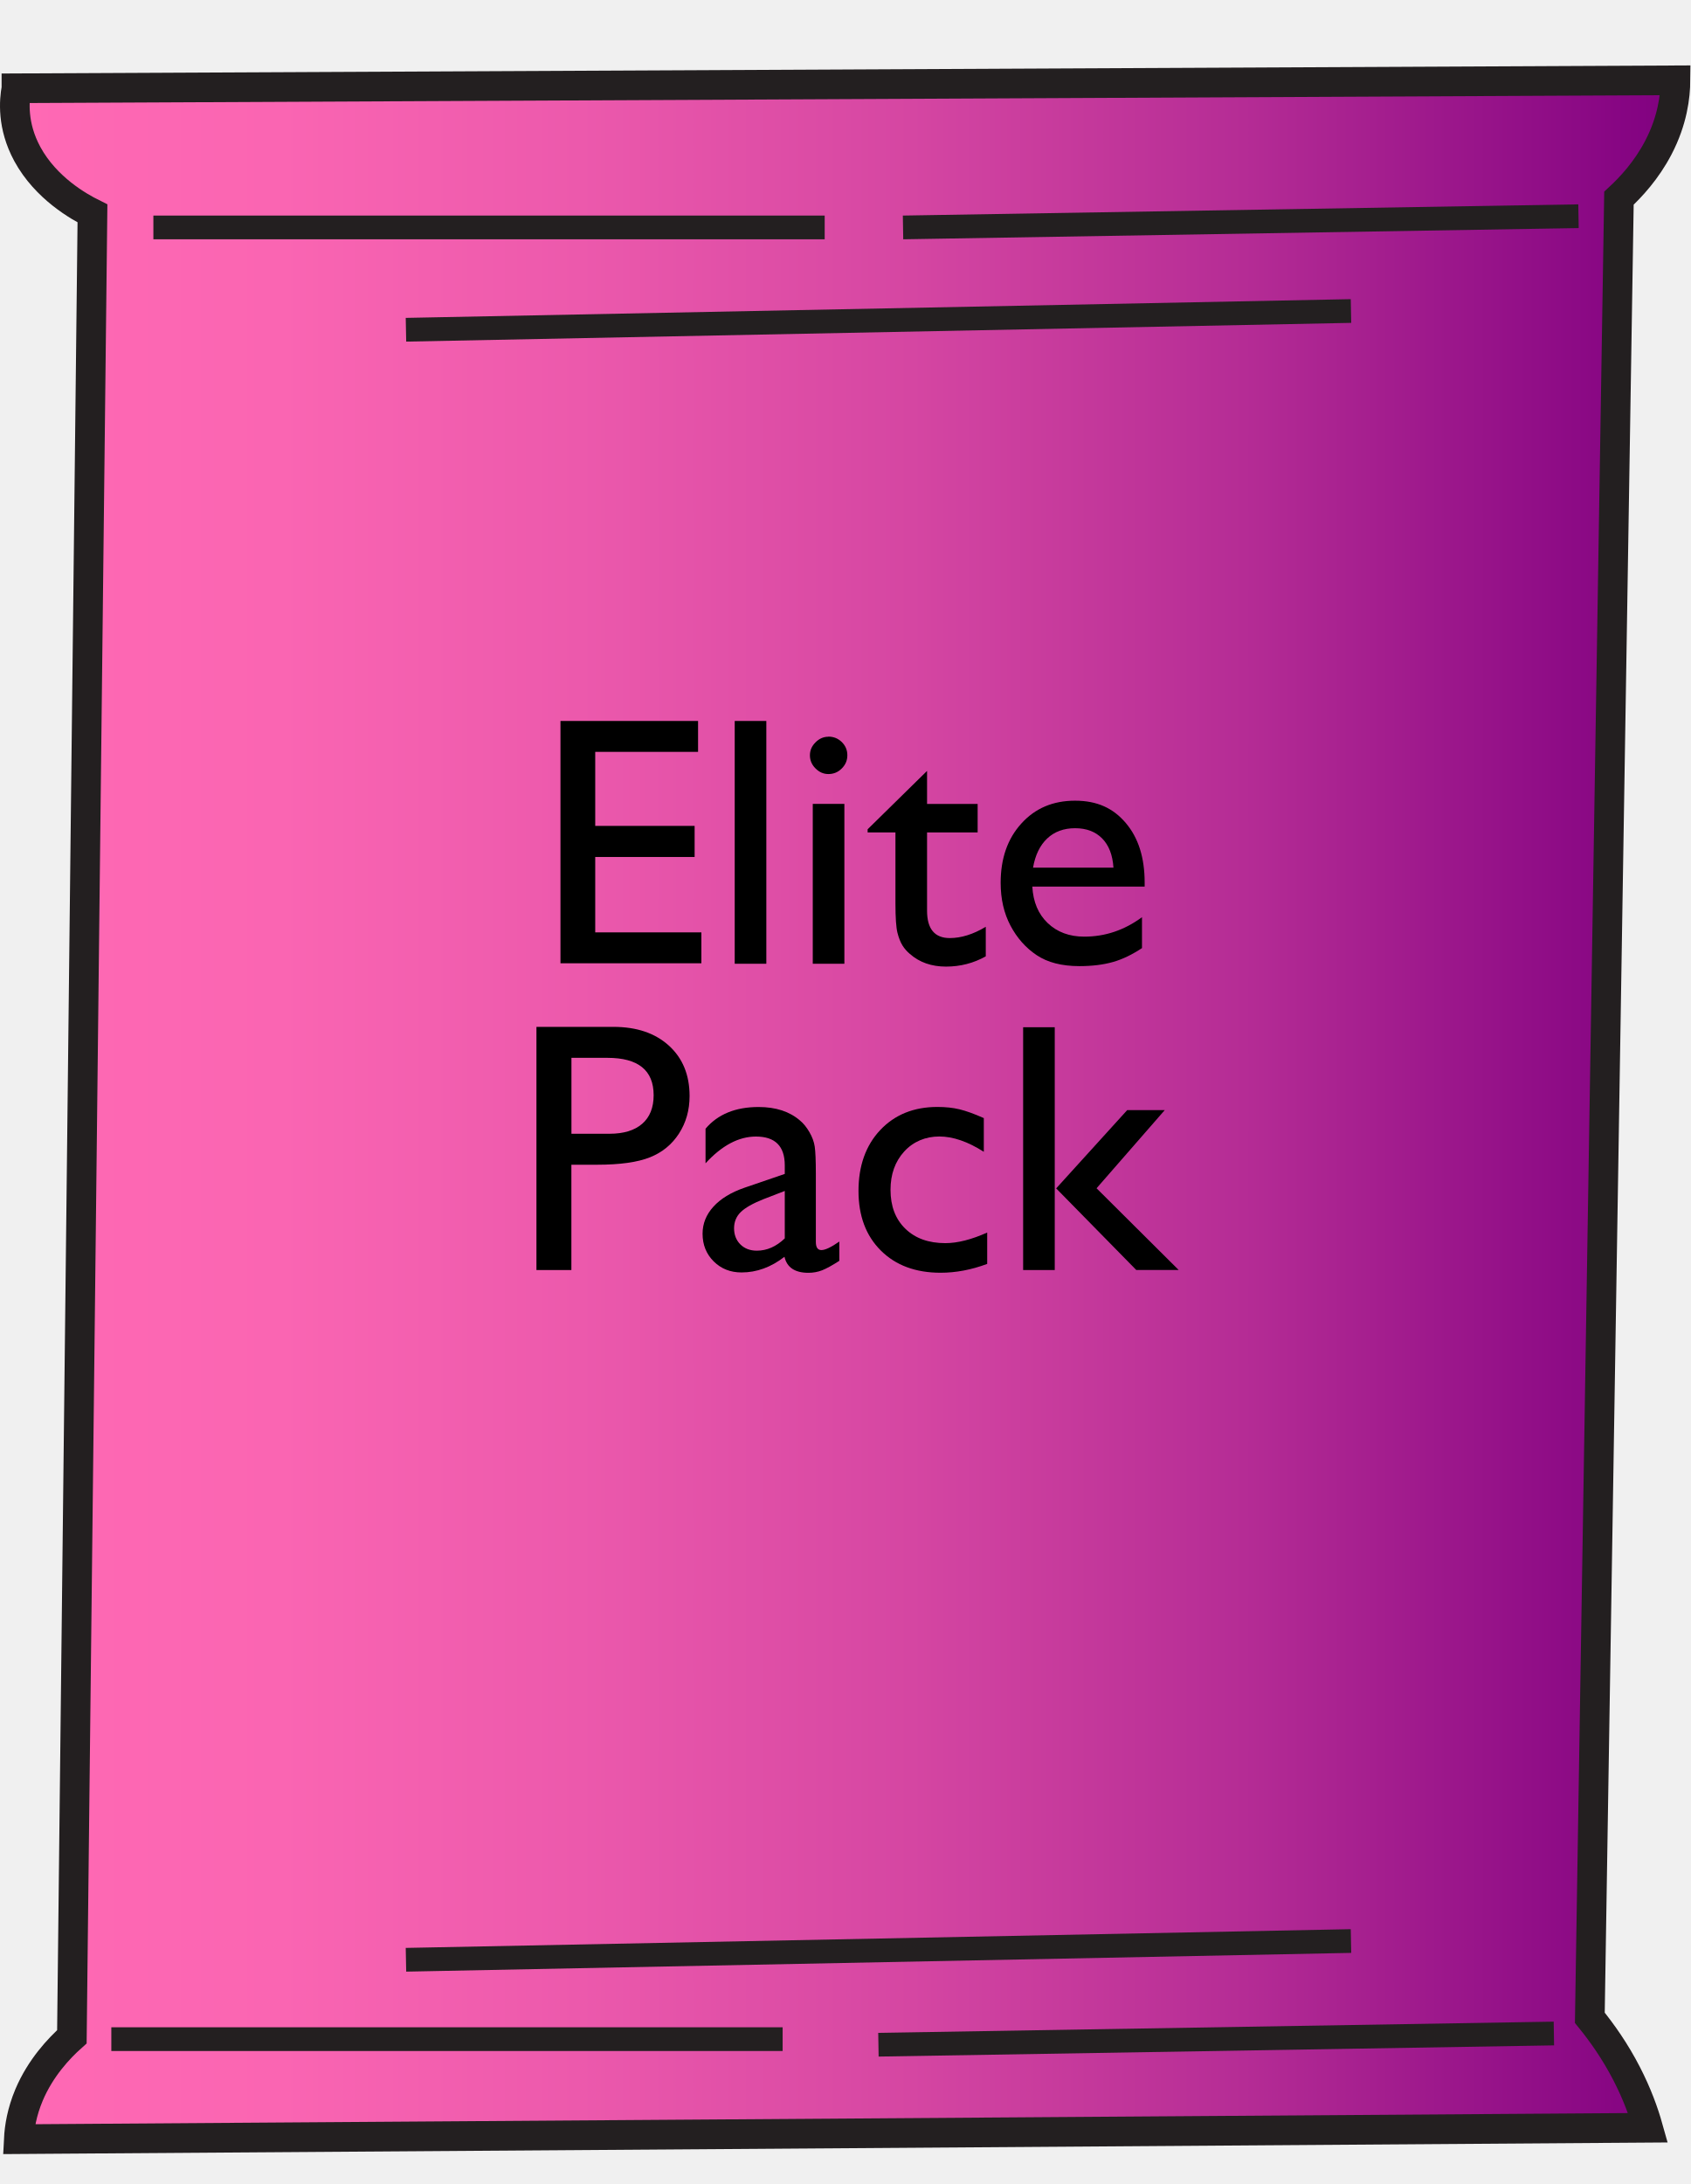
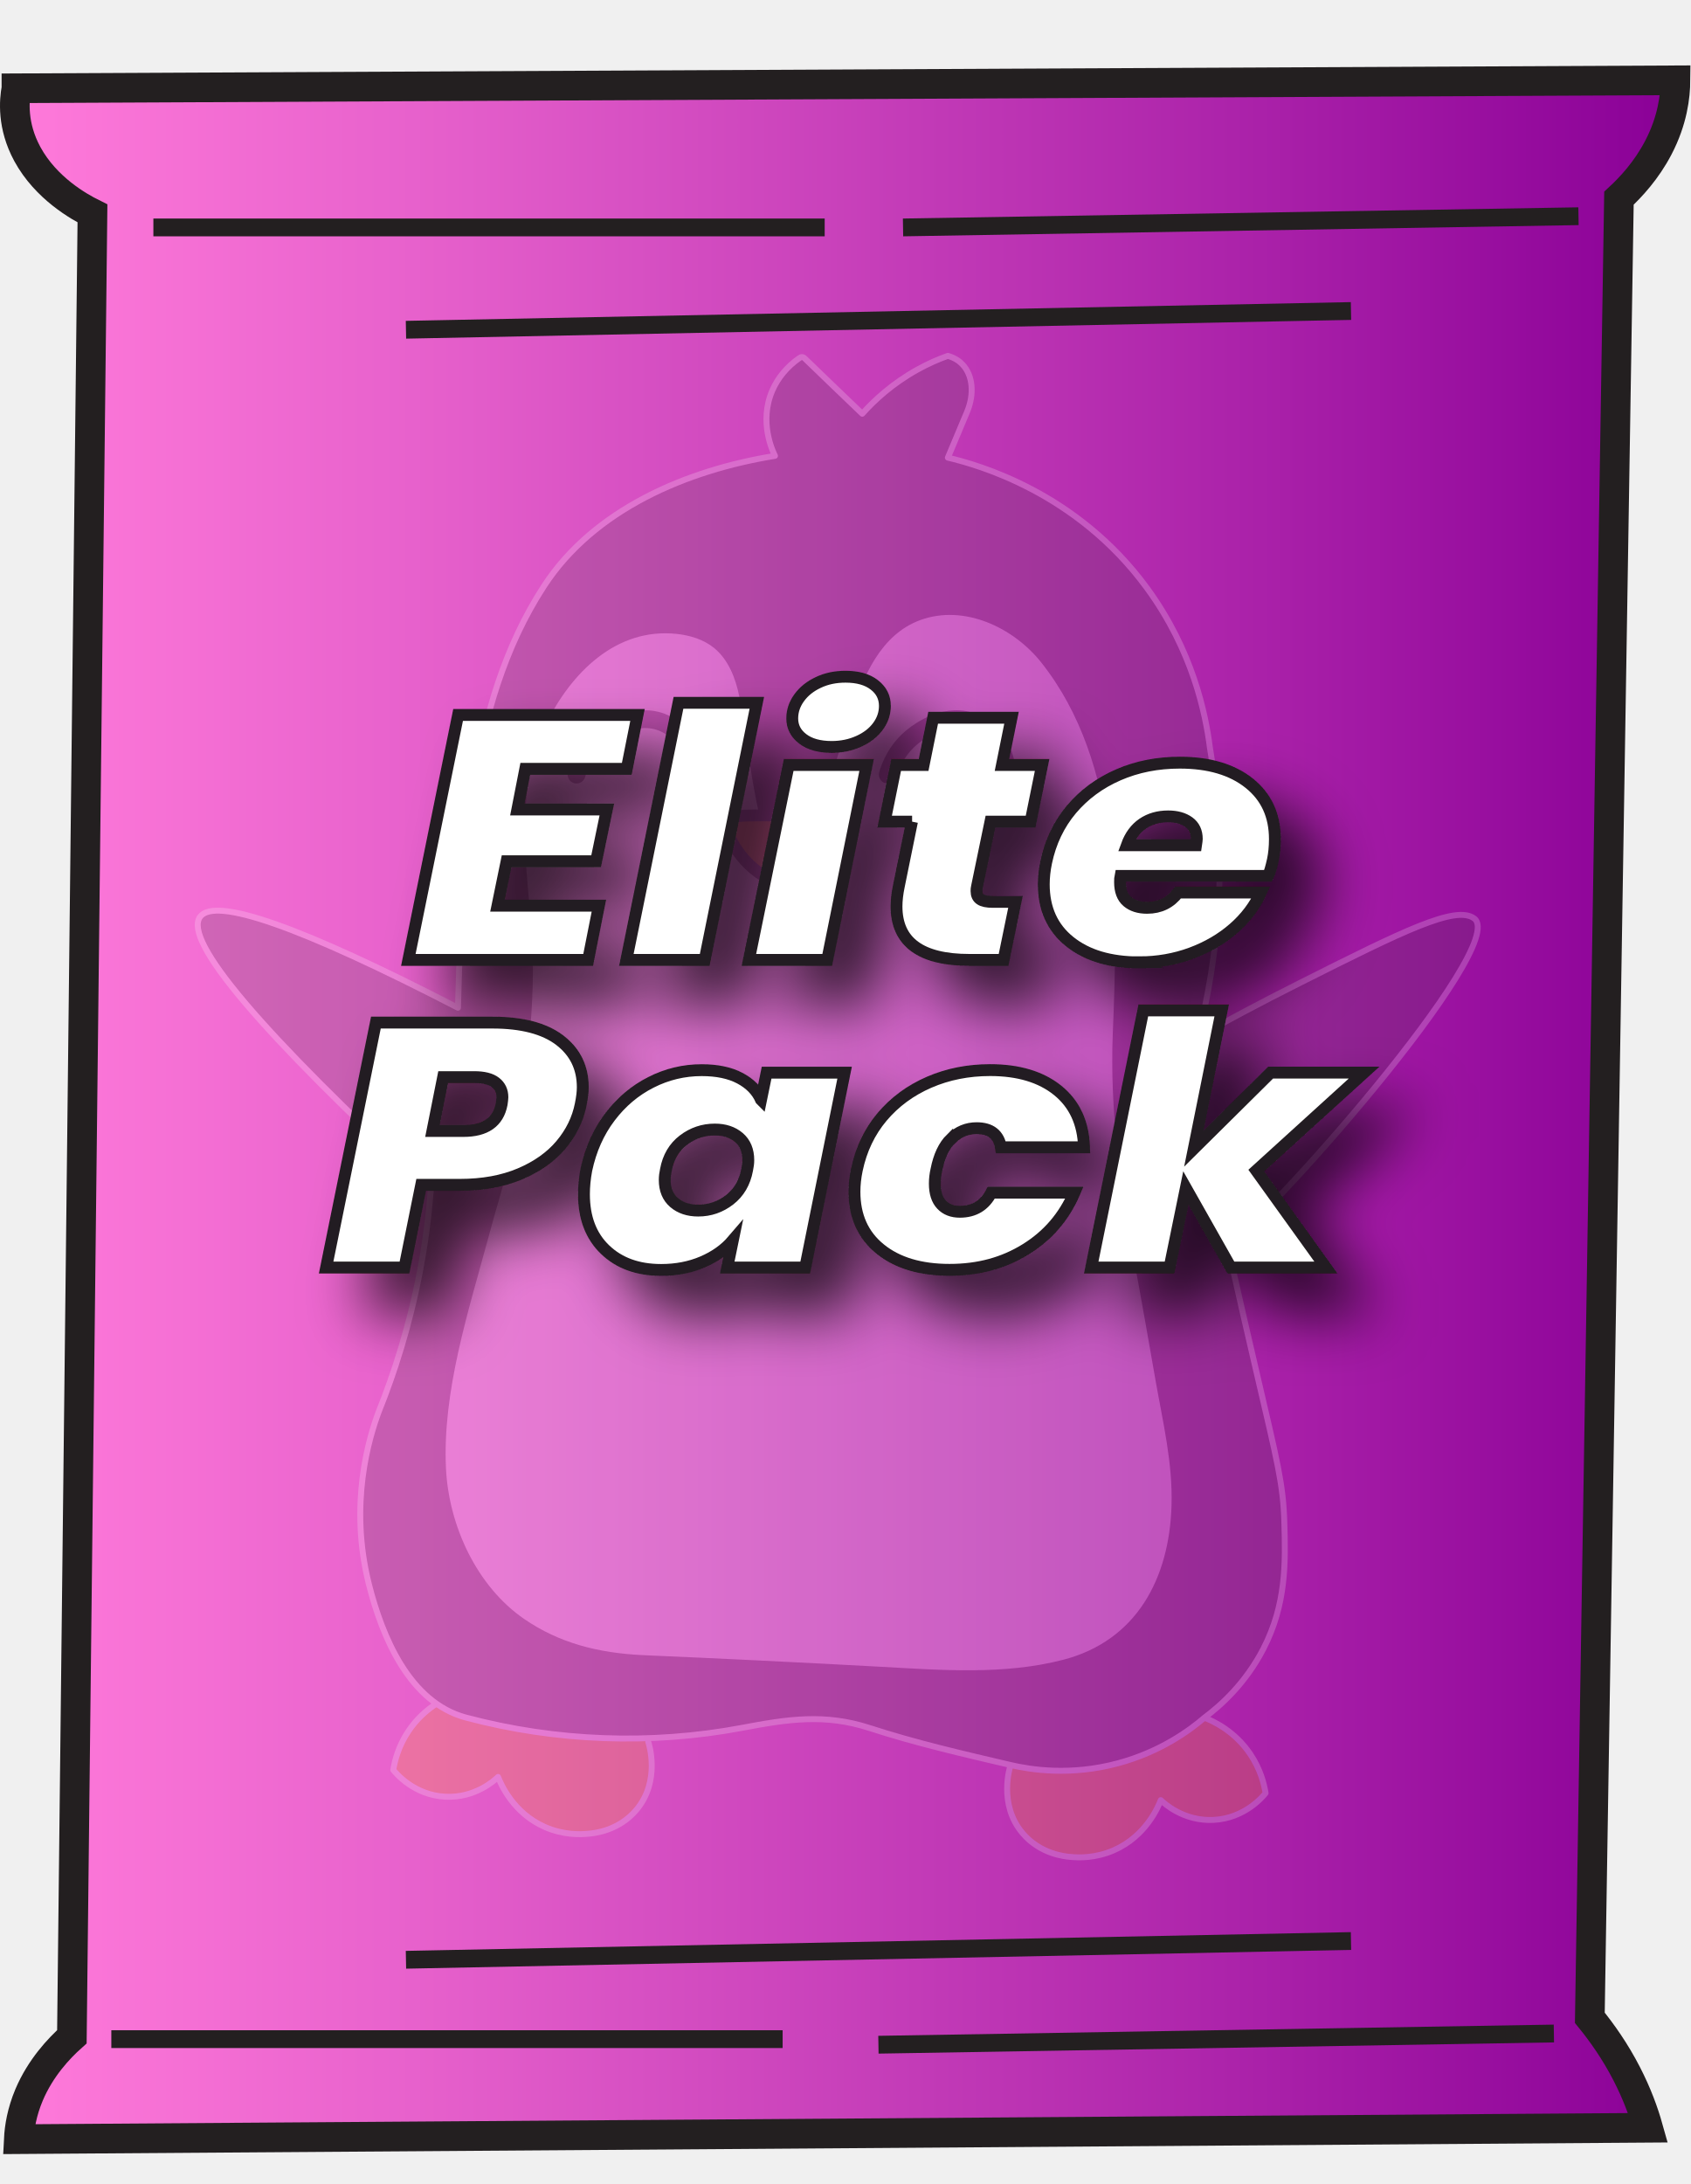
<svg xmlns="http://www.w3.org/2000/svg" id="Outline" width="285.02" height="368.18" viewBox="0 0 285.02 368.18">
  <defs>
    <style>
      .cls-1 {
        fill: url(#linear-gradient);
        stroke-width: 5px;
      }

-       .cls-1, .cls-2 {
+       .cls-1, .cls-2, .cls-3 {
        stroke: #231f20;
        stroke-miterlimit: 10;
      }

-       .cls-2 {
+       .cls-4, .cls-2 {
+         stroke-width: 2px;
+       }
+ 
+       .cls-4, .cls-5 {
+         fill: #fbae00;
+       }
+ 
+       .cls-4, .cls-5, .cls-6, .cls-7 {
+         stroke-linecap: round;
+         stroke-linejoin: round;
+       }
+ 
+       .cls-4, .cls-7 {
+         stroke: #414042;
+       }
+ 
+       .cls-2, .cls-8 {
+         fill: #fff;
+       }
+ 
+       .cls-5, .cls-6 {
+         stroke: #fff;
+       }
+ 
+       .cls-9 {
+         filter: url(#drop-shadow-1);
+       }
+ 
+       .cls-6 {
+         fill: #414042;
+       }
+ 
+       .cls-10 {
+         opacity: .2;
+       }
+ 
+       .cls-7, .cls-3 {
        fill: none;
-         stroke-width: 4px;
+         stroke-width: 3px;
      }
    </style>
    <linearGradient id="linear-gradient" x1="2.5" y1="187.07" x2="282.5" y2="187.07" gradientUnits="userSpaceOnUse">
      <stop offset="0" stop-color="#0cf" />
-       <stop offset="0" stop-color="#ff69b4" />
-       <stop offset=".16" stop-color="#fa65b2" />
-       <stop offset=".34" stop-color="#ec59ac" />
-       <stop offset=".54" stop-color="#d546a2" />
-       <stop offset=".74" stop-color="#b52c95" />
-       <stop offset=".94" stop-color="#8c0a85" />
-       <stop offset="1" stop-color="purple" />
+       <stop offset="0" stop-color="#ff7ada" />
+       <stop offset=".24" stop-color="#e761cc" />
+       <stop offset=".75" stop-color="#aa21a9" />
+       <stop offset="1" stop-color="#8a0097" />
    </linearGradient>
+     <filter id="drop-shadow-1" x="45.5" y="105.09" width="210" height="132" filterUnits="userSpaceOnUse">
+       <feOffset dx="7" dy="7" />
+       <feGaussianBlur result="blur" stdDeviation="5" />
+       <feFlood flood-color="#000" flood-opacity=".75" />
+       <feComposite in2="blur" operator="in" />
+       <feComposite in="SourceGraphic" />
+     </filter>
  </defs>
  <path class="cls-1" d="M2.77,14.88l279.73-1.34c-.02,2.64-.48,6.74-2.89,11.35-1.98,3.8-4.6,6.64-6.64,8.52-1.64,102.25-3.27,204.5-4.91,306.75,2.07,2.54,4.29,5.69,6.22,9.44,1.72,3.34,2.85,6.43,3.6,9.1-91.57.64-183.14,1.28-274.71,1.92.1-2,.52-4.58,1.73-7.46,1.93-4.55,5.01-7.83,7.22-9.8,1.16-102.46,2.31-204.92,3.47-307.38-2.25-1.12-7.84-4.24-10.98-10.01-2.61-4.81-2.21-9.07-1.84-11.08Z" />
-   <line class="cls-2" x1="25.86" y1="38.34" x2="139.05" y2="38.34" />
-   <path class="cls-2" d="M68.45,55.59l159.34-3.16" />
-   <path class="cls-2" d="M152.26,38.34l113.89-1.89" />
-   <g>
-     <path d="M94.5,121.54h23.2v5.21h-17.34v12.48h16.76v5.24h-16.76v12.71h17.9v5.21h-23.76v-40.87Z" />
-     <path d="M123.88,121.54h5.33v40.93h-5.33v-40.93Z" />
-     <path d="M139.67,124.18c.88,0,1.63.3,2.26.91.62.61.94,1.35.94,2.23s-.31,1.6-.94,2.23c-.62.63-1.38.94-2.26.94-.82,0-1.54-.32-2.17-.95-.63-.63-.94-1.37-.94-2.21s.31-1.55.94-2.18c.62-.63,1.35-.95,2.17-.95ZM137.04,135.52h5.33v26.95h-5.33v-26.95Z" />
-     <path d="M146.29,139.8l10.02-9.84v5.57h8.53v4.8h-8.53v13.19c0,3.08,1.28,4.62,3.84,4.62,1.91,0,3.94-.63,6.06-1.9v4.98c-2.05,1.15-4.29,1.73-6.71,1.73s-4.47-.71-6.09-2.14c-.51-.43-.93-.91-1.26-1.45-.33-.54-.61-1.24-.83-2.11-.22-.87-.34-2.52-.34-4.97v-11.95h-4.69v-.53Z" />
-     <path d="M193.02,149.46h-18.96c.14,2.58,1,4.63,2.59,6.15s3.65,2.29,6.17,2.29c3.52,0,6.76-1.09,9.73-3.28v5.21c-1.64,1.09-3.27,1.88-4.88,2.34s-3.5.7-5.67.7c-2.97,0-5.37-.62-7.21-1.85s-3.31-2.89-4.41-4.97-1.66-4.49-1.66-7.22c0-4.1,1.16-7.44,3.49-10,2.32-2.57,5.34-3.85,9.05-3.85s6.43,1.25,8.55,3.75c2.13,2.5,3.19,5.85,3.19,10.05v.67ZM174.18,146.27h13.56c-.14-2.13-.77-3.77-1.9-4.92-1.13-1.15-2.66-1.73-4.57-1.73s-3.48.58-4.7,1.73c-1.22,1.15-2.02,2.79-2.39,4.92Z" />
+   <line class="cls-3" x1="25.86" y1="38.34" x2="139.05" y2="38.34" />
+   <path class="cls-3" d="M68.45,55.59l159.34-3.16" />
+   <path class="cls-3" d="M152.26,38.34l113.89-1.89" />
+   <line class="cls-3" x1="18.77" y1="343.76" x2="131.96" y2="343.76" />
+   <path class="cls-3" d="M148.11,344.7l113.89-1.89" />
+   <path class="cls-3" d="M68.45,330.38l159.34-3.16" />
+   <g class="cls-10">
+     <path class="cls-5" d="M109.3,293.64c.12.34,2.11,6.58-1.99,11.46-2.99,3.56-7.18,3.95-8.02,4.02-1.47.16-4.32.24-7.43-1.13-5.38-2.38-7.44-7.31-7.88-8.43-.55.53-3.86,3.59-8.91,3.33-5.26-.27-8.3-3.94-8.76-4.51.24-1.5.85-4.01,2.58-6.58,2.64-3.92,6.26-5.56,7.73-6.14" />
+     <path class="cls-5" d="M170.4,297.55c-.12.34-2.11,6.58,1.99,11.46,2.99,3.56,7.18,3.95,8.02,4.02,1.47.16,4.32.24,7.43-1.13,5.38-2.38,7.44-7.31,7.88-8.43.55.53,3.86,3.59,8.91,3.33,5.26-.27,8.3-3.94,8.76-4.51-.24-1.5-.85-4.01-2.58-6.58-2.64-3.92-6.26-5.56-7.73-6.14" />
+     <path class="cls-6" d="M206.91,209.68c2.04,9.07,3.76,16.57,5.01,21.9,3.47,14.92,4.44,18.57,4.63,25.07.21,6.81.33,13.8-3.53,21.3-2.99,5.79-7.12,9.51-9.93,11.61-2.53,2.17-7.43,5.77-14.58,7.69-8.05,2.17-14.8,1.07-18.11.3-7.93-1.85-16.04-3.72-23.78-6.24-7.57-2.45-13.77-1.49-21.5-.03-15.39,2.9-31.42,2.3-46.55-1.73-9.51-2.53-14.12-13.56-16.37-22.48-3.42-13.58.06-24.76,1.62-28.99,2.65-6.58,5.24-14.57,7-23.82.93-4.9,1.5-9.51,1.83-13.75-28.79-26.62-41.77-41.93-38.93-45.93,2.47-3.49,16.98,1.61,43.5,15.31.67-23.57,1.2-50.65,14.5-71.08,8.44-12.97,24.12-19.57,38.95-21.96-.37-.75-2.75-5.7-.45-11.02.94-2.18,2.55-4.06,4.5-5.42.17-.12.37-.24.57-.21.19.02.34.16.48.3,3.19,3.1,6.41,6.17,9.62,9.25,2.04-2.29,5.1-5.12,9.35-7.47,1.79-.99,3.51-1.74,5.08-2.29,1.26.36,2.02.98,2.42,1.4,1.79,1.83,2.09,5.01.81,8.06-1.08,2.57-2.16,5.14-3.23,7.7,4.97,1.18,21.71,5.79,33.56,21.97,7.76,10.58,9.9,21.3,10.61,26.84,1.14,6.7,1.99,15.22,1.54,25.07-.43,9.35-1.91,17.4-3.54,23.75,4.41-2.44,10.25-5.6,17.23-9.1,17.44-8.77,26.23-13.11,29.33-10.86,6.21,4.5-36.42,52.6-41.62,54.87Z" />
+     <path class="cls-8" d="M88.6,143.87c.17,3.7.55,7.4.88,11,.93,10.07-.01,20.58-1.48,30.58-1.39,9.47-2.82,12.67-5.68,23.26-3.36,12.42-7.76,25.91-7.12,38.89.47,9.58,5.18,19.86,13.24,25.37,5.83,3.98,12.35,5.73,20.27,6.07,6.29.27,12.62.56,18.97.87,7.01.34,13.98.7,20.91,1.08,10.17.56,20.73,1.4,30.7-1.19,12.37-3.22,17.87-13.73,18.24-25.97.22-7.2-1.45-14.02-2.68-21.05-1.17-6.65-2.33-13.36-3.57-20.02-2.37-12.74-4.19-25.67-3.65-38.66.85-20.54,1.47-45.38-12.08-62.44-4.67-5.87-12.98-9.84-20.4-7.12-6.71,2.46-9.69,9.67-11.69,15.97-.6,1.89-5.83,16.98-3.83,17.26-2.47-.35-2.84.27-5.32-.08,0,0-5.78.3-5.93.3-.78,0-3.4-18.95-3.71-20.51-.63-3.11-1.84-6.29-4.31-8.28-1.77-1.42-4.03-2.1-6.29-2.34-10.22-1.07-17.77,6.61-21.97,15.12-3.37,6.85-3.85,14.38-3.5,21.89Z" />
+     <path class="cls-7" d="M97.21,130.58c.37-1.26,1.46-4.31,4.44-6.59.79-.61,5.55-4.25,10.36-2.06,3.48,1.58,5.65,5.6,5.3,9.98" />
+     <path class="cls-7" d="M149.68,130.58c.37-1.26,1.46-4.31,4.44-6.59.79-.61,5.55-4.25,10.36-2.06,3.48,1.58,5.65,5.6,5.3,9.98" />
+     <path class="cls-4" d="M143.91,138.6c-.17-.85-.96-1.01-12.07-1.12-7.72-.08-8.97-.02-9.23,1.12-.58,2.5,3.81,9.13,8.88,10.09,6.57,1.24,12.99-7.3,12.43-10.09Z" />
  </g>
-   <g>
-     <path d="M90.45,214.1v-40.99h12.98c3.91,0,7.02,1.05,9.35,3.16,2.32,2.11,3.49,4.94,3.49,8.5,0,2.38-.6,4.49-1.79,6.33-1.19,1.84-2.82,3.17-4.89,4-2.07.83-5.04,1.25-8.91,1.25h-4.34v17.75h-5.89ZM102.41,178.33h-6.06v12.8h6.42c2.38,0,4.22-.56,5.51-1.68s1.93-2.73,1.93-4.82c0-4.2-2.6-6.3-7.79-6.3Z" />
-     <path d="M137.56,197.9v11.46c0,.92.31,1.38.94,1.38s1.65-.48,3.02-1.44v3.25c-1.21.78-2.18,1.31-2.91,1.6-.73.28-1.5.42-2.3.42-2.28,0-3.63-.9-4.04-2.7-2.27,1.76-4.68,2.64-7.24,2.64-1.88,0-3.44-.62-4.69-1.86-1.25-1.24-1.88-2.8-1.88-4.67,0-1.7.61-3.22,1.83-4.56,1.22-1.34,2.95-2.4,5.2-3.18l6.83-2.34v-1.44c0-3.24-1.62-4.86-4.86-4.86-2.91,0-5.74,1.5-8.5,4.51v-5.83c2.07-2.44,5.05-3.66,8.94-3.66,2.91,0,5.24.76,7,2.29.59.49,1.11,1.14,1.58,1.95s.77,1.62.89,2.43.19,2.35.19,4.61ZM132.32,208.77v-8l-3.57,1.38c-1.82.72-3.1,1.45-3.85,2.18-.75.73-1.13,1.65-1.13,2.74s.36,2.02,1.07,2.72c.71.7,1.64,1.05,2.77,1.05,1.7,0,3.27-.69,4.72-2.08Z" />
-     <path d="M166.45,207.8v5.27c-2.68,1-5.29,1.49-7.85,1.49-4.22,0-7.58-1.25-10.09-3.75s-3.76-5.85-3.76-10.05,1.22-7.66,3.66-10.25,5.65-3.9,9.64-3.9c1.39,0,2.63.13,3.74.4s2.47.76,4.09,1.48v5.68c-2.7-1.72-5.2-2.58-7.5-2.58s-4.38.84-5.92,2.53-2.31,3.84-2.31,6.46c0,2.75.83,4.94,2.5,6.56s3.92,2.43,6.75,2.43c2.05,0,4.4-.6,7.06-1.79Z" />
-     <path d="M172.51,173.17h5.33v40.93h-5.33v-40.93ZM190.06,187.14h6.33l-11.5,13.18,13.84,13.77h-7.15l-13.5-13.75,11.98-13.2Z" />
+   <g class="cls-9">
+     <polygon class="cls-2" points="100.98 152.68 83.88 152.68 85.42 145.19 100.51 145.19 102.32 136.46 87.23 136.46 88.57 129.61 105.68 129.61 107.49 120.53 77.24 120.53 68.85 161.82 99.17 161.82 100.98 152.68" />
+     <polygon class="cls-2" points="118.82 161.82 127.61 118.48 114.4 118.48 105.61 161.82 118.82 161.82" />
+     <path class="cls-2" d="M140.22,125.92c1.65,0,3.17-.31,4.56-.94,1.39-.62,2.47-1.46,3.25-2.52.78-1.05,1.17-2.21,1.17-3.46,0-1.44-.59-2.63-1.78-3.54-1.18-.92-2.81-1.38-4.86-1.38-1.7,0-3.23.32-4.59.97-1.37.64-2.44,1.5-3.22,2.58-.78,1.07-1.17,2.24-1.17,3.48,0,1.41.59,2.56,1.78,3.46,1.18.9,2.81,1.35,4.86,1.35Z" />
+     <polygon class="cls-2" points="139.48 161.82 146.12 128.96 132.98 128.96 126.27 161.82 139.48 161.82" />
+     <path class="cls-2" d="M153.77,138.51l-2.21,10.83c-.27,1.29-.4,2.44-.4,3.46,0,6.01,4.09,9.02,12.28,9.02h5.77l2.01-9.78h-3.82c-.98,0-1.69-.15-2.11-.44-.43-.29-.64-.75-.64-1.38,0-.27.02-.51.07-.7l2.28-11.01h6.77l1.94-9.55h-6.77l1.61-7.96h-13.21l-1.61,7.96h-4.63l-1.94,9.55h4.63Z" />
+     <path class="cls-2" d="M192.07,162.23c3.09,0,6-.51,8.75-1.52,2.75-1.02,5.14-2.41,7.18-4.19s3.56-3.8,4.59-6.06h-13.95c-1.3,1.72-3.04,2.58-5.23,2.58-1.39,0-2.49-.35-3.32-1.05-.83-.7-1.24-1.8-1.24-3.28,0-.47.02-.82.07-1.05h24.89c.27-.55.54-1.44.81-2.69.22-1.02.34-2.19.34-3.51,0-3.98-1.44-7.12-4.33-9.43-2.88-2.3-6.79-3.46-11.7-3.46-3.76,0-7.21.68-10.36,2.05-3.15,1.37-5.79,3.31-7.92,5.83-2.12,2.52-3.54,5.5-4.26,8.93-.27,1.29-.4,2.52-.4,3.69,0,4.1,1.45,7.32,4.36,9.66,2.91,2.34,6.82,3.51,11.74,3.51ZM192.67,138.86c1.21-.82,2.64-1.23,4.29-1.23,1.43,0,2.59.32,3.49.97.89.64,1.34,1.59,1.34,2.84,0,.16-.05.51-.13,1.05h-11.67c.58-1.6,1.48-2.81,2.68-3.63Z" />
+     <path class="cls-2" d="M94.37,175.35c-2.59-1.97-6.37-2.96-11.34-2.96h-19.65l-8.39,41.29h13.21l2.82-13.94h6.51c3.85,0,7.22-.61,10.13-1.84,2.91-1.23,5.22-2.87,6.94-4.92,1.72-2.05,2.83-4.32,3.32-6.82.22-1.09.34-2.05.34-2.87,0-3.32-1.3-5.96-3.89-7.94ZM84.58,186.15c-.58,3.01-2.73,4.51-6.44,4.51h-5.23l1.81-9.08h5.23c1.61,0,2.81.3,3.59.91.78.61,1.17,1.43,1.17,2.49,0,.23-.05.63-.13,1.17Z" />
+     <path class="cls-2" d="M128.31,185.39c-.67-1.52-1.86-2.73-3.56-3.63-1.7-.9-3.85-1.35-6.44-1.35-3,0-5.85.68-8.55,2.05-2.71,1.37-5.02,3.32-6.94,5.86-1.92,2.54-3.24,5.5-3.96,8.9-.27,1.44-.4,2.81-.4,4.1,0,3.94,1.18,7.06,3.56,9.34,2.37,2.28,5.52,3.43,9.46,3.43,2.55,0,4.87-.45,6.98-1.35,2.1-.9,3.8-2.11,5.1-3.63l-.94,4.57h13.15l6.64-32.85h-13.15l-.94,4.57ZM125.97,197.22c-.4,2.15-1.39,3.83-2.95,5.04-1.57,1.21-3.33,1.82-5.3,1.82-1.65,0-3.01-.45-4.06-1.35-1.05-.9-1.58-2.17-1.58-3.81,0-.55.07-1.11.2-1.7.4-2.15,1.39-3.82,2.95-5.01,1.56-1.19,3.33-1.79,5.3-1.79,1.65,0,3.01.45,4.06,1.35,1.05.9,1.58,2.17,1.58,3.81,0,.51-.07,1.05-.2,1.64Z" />
+     <path class="cls-2" d="M160.38,191.98c1.21-1.19,2.64-1.79,4.29-1.79,2.37,0,3.73,1.07,4.09,3.22h14.02c-.13-4.1-1.61-7.29-4.43-9.58-2.82-2.28-6.62-3.43-11.4-3.43-3.71,0-7.14.68-10.3,2.05-3.15,1.37-5.79,3.31-7.92,5.83-2.12,2.52-3.54,5.5-4.26,8.93-.27,1.29-.4,2.52-.4,3.69,0,4.1,1.44,7.32,4.33,9.66,2.88,2.34,6.79,3.51,11.7,3.51s9.11-1.15,12.84-3.46c3.73-2.3,6.47-5.49,8.22-9.55h-14.02c-1.12,2.15-2.88,3.22-5.3,3.22-1.3,0-2.33-.4-3.08-1.2-.76-.8-1.14-1.98-1.14-3.54,0-.78.09-1.56.27-2.34.45-2.3,1.27-4.05,2.48-5.24Z" />
+     <polygon class="cls-2" points="230 180.82 214.24 180.82 201.29 193.65 205.99 170.34 192.77 170.34 183.99 213.68 197.2 213.68 199.95 200.27 207.53 213.68 223.56 213.68 211.82 197.34 230 180.82" />
  </g>
-   <line class="cls-2" x1="18.77" y1="343.76" x2="131.96" y2="343.76" />
-   <path class="cls-2" d="M148.11,344.7l113.89-1.89" />
-   <path class="cls-2" d="M68.45,330.38l159.34-3.16" />
</svg>
